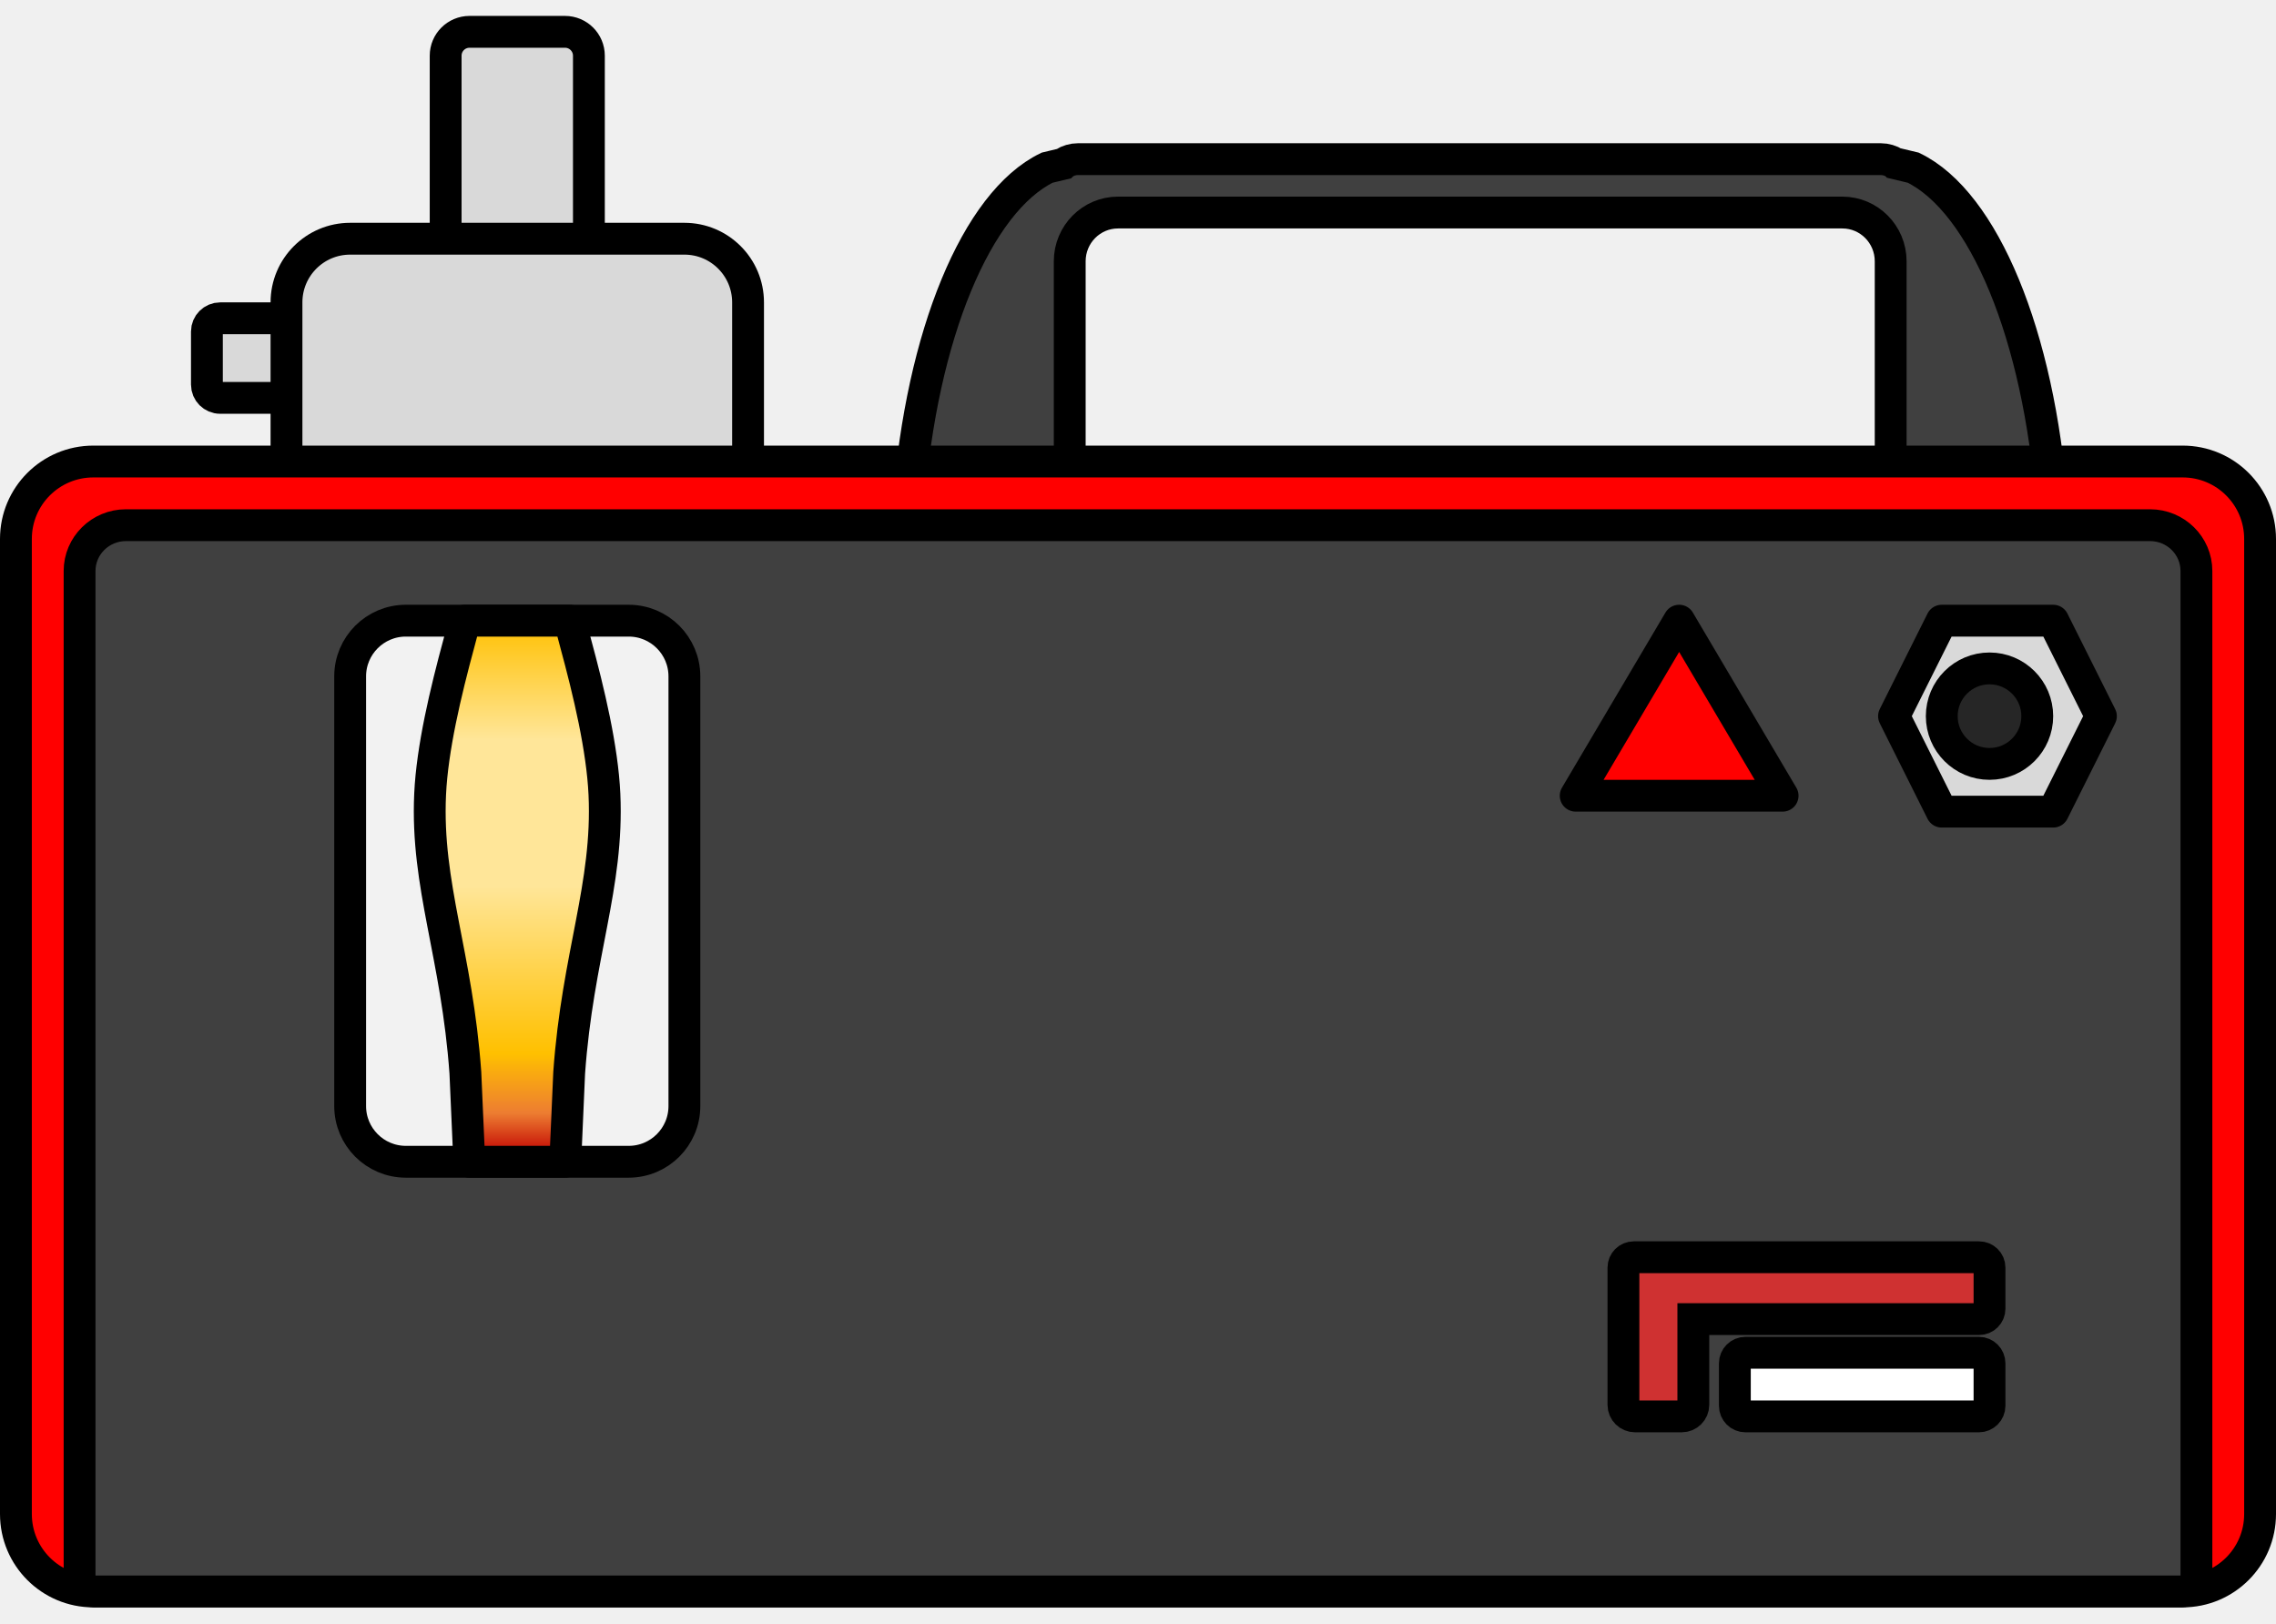
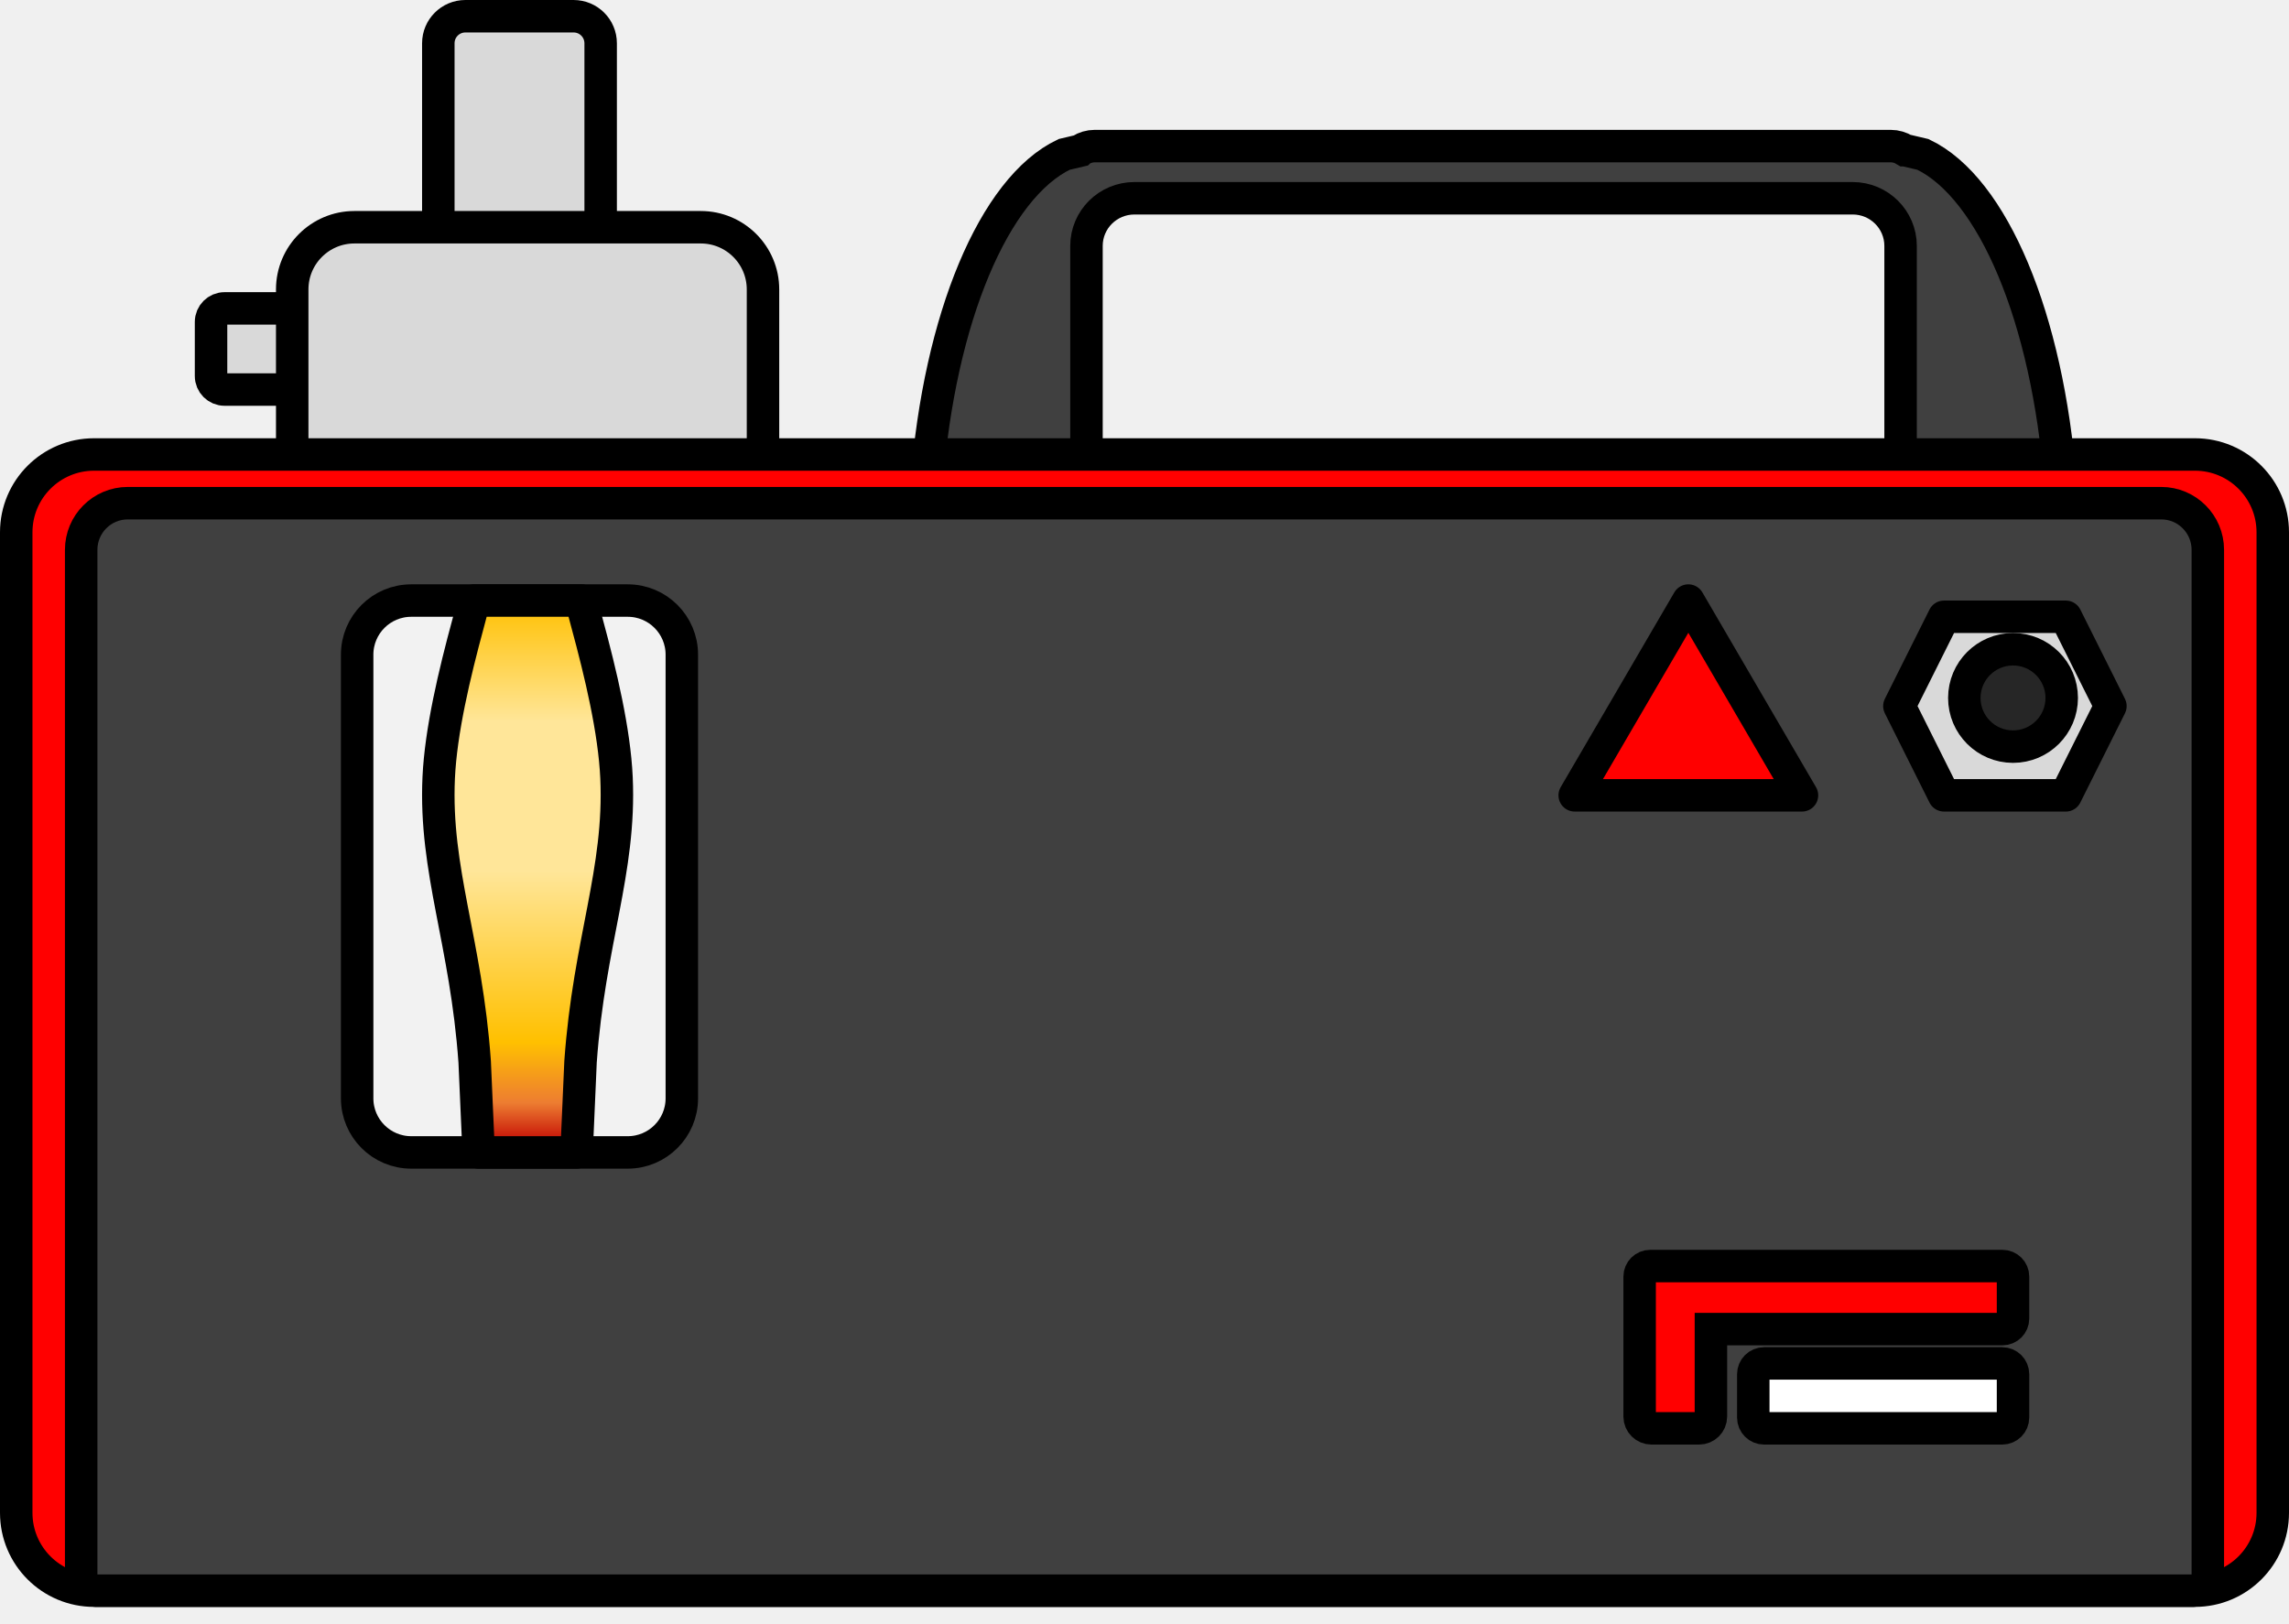
- <svg xmlns="http://www.w3.org/2000/svg" width="143" height="102" overflow="hidden">
+ <svg xmlns="http://www.w3.org/2000/svg" width="141" height="100" overflow="hidden">
  <defs>
    <linearGradient x1="710.5" y1="446" x2="710.5" y2="480" gradientUnits="userSpaceOnUse" spreadMethod="reflect" id="fill0">
      <stop offset="0" stop-color="#FFC000" />
      <stop offset="0.22" stop-color="#FFE699" />
      <stop offset="0.49" stop-color="#FFE699" />
      <stop offset="0.8" stop-color="#FFC000" />
      <stop offset="0.91" stop-color="#ED7D31" />
      <stop offset="0.989" stop-color="#C00000" />
      <stop offset="1" stop-color="#C00000" />
    </linearGradient>
  </defs>
-   <g transform="translate(-678 -407)">
-     <path d="M691 427.833C691 427.373 691.373 427 691.833 427L700.167 427C700.627 427 701 427.373 701 427.833L701 431.167C701 431.627 700.627 432 700.167 432L691.833 432C691.373 432 691 431.627 691 431.167Z" stroke="#000000" stroke-width="2" stroke-linecap="round" stroke-linejoin="round" stroke-miterlimit="10" fill="#D9D9D9" fill-rule="evenodd" />
-     <path d="M745.732 417 796.166 417C796.484 417 796.788 417.093 797.064 417.262L797.065 417.263 798.205 417.535C802.64 419.682 806.114 428.075 806.913 438.66L807 441 796.79 441 796.79 423.418C796.79 421.726 795.431 420.355 793.754 420.355L748.246 420.355C746.569 420.355 745.21 421.726 745.21 423.418L745.21 441 735 441 735.087 438.66C735.886 428.075 739.36 419.682 743.795 417.535L744.799 417.295 744.833 417.262C745.109 417.093 745.413 417 745.732 417Z" stroke="#000000" stroke-width="2" stroke-miterlimit="8" fill="#404040" fill-rule="evenodd" />
-     <path d="M706 410.5C706 409.672 706.672 409 707.5 409L713.5 409C714.328 409 715 409.672 715 410.5L715 431.5C715 432.328 714.328 433 713.5 433L707.5 433C706.672 433 706 432.328 706 431.5Z" stroke="#000000" stroke-width="2" stroke-linecap="round" stroke-linejoin="round" stroke-miterlimit="10" fill="#D9D9D9" fill-rule="evenodd" />
-     <path d="M696 426C696 423.791 697.791 422 700 422L721 422C723.209 422 725 423.791 725 426L725 442C725 444.209 723.209 446 721 446L700 446C697.791 446 696 444.209 696 442Z" stroke="#000000" stroke-width="2" stroke-linecap="round" stroke-linejoin="round" stroke-miterlimit="10" fill="#D9D9D9" fill-rule="evenodd" />
-     <path d="M679 440.863C679 438.177 681.177 436 683.863 436L815.137 436C817.823 436 820 438.177 820 440.863L820 502.137C820 504.823 817.823 507 815.137 507L683.863 507C681.177 507 679 504.823 679 502.137Z" stroke="#000000" stroke-width="2" stroke-linecap="round" stroke-linejoin="round" stroke-miterlimit="10" fill="#FF0000" fill-rule="evenodd" />
-     <path d="M685.914 440 813.086 440C814.695 440 816 441.288 816 442.877L816 506.822 815.104 507 683.895 507 683 506.822 683 442.877C683 441.288 684.305 440 685.914 440Z" stroke="#000000" stroke-width="2" stroke-linecap="round" stroke-linejoin="round" stroke-miterlimit="10" fill="#404040" fill-rule="evenodd" />
-     <path d="M797 452 800 446 807 446 810 452 807 458 800 458Z" stroke="#000000" stroke-width="2" stroke-linejoin="round" stroke-miterlimit="10" fill="#D9D9D9" fill-rule="evenodd" />
-     <path d="M800 452C800 450.343 801.343 449 803 449 804.657 449 806 450.343 806 452 806 453.657 804.657 455 803 455 801.343 455 800 453.657 800 452Z" stroke="#000000" stroke-width="2" stroke-linejoin="round" stroke-miterlimit="10" fill="#262626" fill-rule="evenodd" />
-     <path d="M777 457 783.5 446 790 457Z" stroke="#000000" stroke-width="2" stroke-linejoin="round" stroke-miterlimit="10" fill="#FF0000" fill-rule="evenodd" />
-     <path d="M700 449.5C700 447.567 701.567 446 703.5 446L717.5 446C719.433 446 721 447.567 721 449.5L721 476.5C721 478.433 719.433 480 717.5 480L703.5 480C701.567 480 700 478.433 700 476.5Z" stroke="#000000" stroke-width="2" stroke-linejoin="round" stroke-miterlimit="10" fill="#F2F2F2" fill-rule="evenodd" />
+   <g transform="translate(-678 -409)">
+     <path d="M691 428.833C691 428.373 691.373 428 691.833 428L699.167 428C699.627 428 700 428.373 700 428.833L700 432.167C700 432.627 699.627 433 699.167 433L691.833 433C691.373 433 691 432.627 691 432.167Z" stroke="#000000" stroke-width="2" stroke-linecap="round" stroke-linejoin="round" stroke-miterlimit="10" fill="#D9D9D9" fill-rule="evenodd" />
+     <path d="M745.434 418 794.467 418C794.777 418 795.072 418.09 795.34 418.252L795.341 418.252 796.449 418.513C800.761 420.57 804.138 428.614 804.915 438.758L805 441 795.074 441 795.074 424.15C795.074 422.529 793.752 421.215 792.122 421.215L747.878 421.215C746.248 421.215 744.926 422.529 744.926 424.15L744.926 441 735 441 735.085 438.758C735.862 428.614 739.239 420.57 743.551 418.513L744.527 418.283 744.56 418.252C744.828 418.09 745.124 418 745.434 418Z" stroke="#000000" stroke-width="2" stroke-miterlimit="8" fill="#404040" fill-rule="evenodd" />
+     <path d="M705 411.667C705 410.746 705.746 410 706.667 410L713.333 410C714.254 410 715 410.746 715 411.667L715 432.333C715 433.254 714.254 434 713.333 434L706.667 434C705.746 434 705 433.254 705 432.333Z" stroke="#000000" stroke-width="2" stroke-linecap="round" stroke-linejoin="round" stroke-miterlimit="10" fill="#D9D9D9" fill-rule="evenodd" />
+     <path d="M696 426.833C696 424.716 697.716 423 699.833 423L721.167 423C723.284 423 725 424.716 725 426.833L725 442.167C725 444.284 723.284 446 721.167 446L699.833 446C697.716 446 696 444.284 696 442.167Z" stroke="#000000" stroke-width="2" stroke-linecap="round" stroke-linejoin="round" stroke-miterlimit="10" fill="#D9D9D9" fill-rule="evenodd" />
+     <path d="M679 441.794C679 439.146 681.146 437 683.794 437L813.206 437C815.854 437 818 439.146 818 441.794L818 502.206C818 504.854 815.854 507 813.206 507L683.794 507C681.146 507 679 504.854 679 502.206Z" stroke="#000000" stroke-width="2" stroke-linecap="round" stroke-linejoin="round" stroke-miterlimit="10" fill="#FF0000" fill-rule="evenodd" />
+     <path d="M685.87 440 811.13 440C812.715 440 814 441.288 814 442.877L814 506.822 813.118 507 683.882 507 683 506.822 683 442.877C683 441.288 684.285 440 685.87 440Z" stroke="#000000" stroke-width="2" stroke-linecap="round" stroke-linejoin="round" stroke-miterlimit="10" fill="#404040" fill-rule="evenodd" />
+     <path d="M795 452.5 797.75 447 805.25 447 808 452.5 805.25 458 797.75 458Z" stroke="#000000" stroke-width="2" stroke-linejoin="round" stroke-miterlimit="10" fill="#D9D9D9" fill-rule="evenodd" />
+     <path d="M799 452C799 450.343 800.343 449 802 449 803.657 449 805 450.343 805 452 805 453.657 803.657 455 802 455 800.343 455 799 453.657 799 452Z" stroke="#000000" stroke-width="2" stroke-linejoin="round" stroke-miterlimit="10" fill="#262626" fill-rule="evenodd" />
+     <path d="M775 458 782 446 789 458Z" stroke="#000000" stroke-width="2" stroke-linejoin="round" stroke-miterlimit="10" fill="#FF0000" fill-rule="evenodd" />
+     <path d="M700 449.333C700 447.492 701.492 446 703.333 446L716.667 446C718.508 446 720 447.492 720 449.333L720 476.667C720 478.508 718.508 480 716.667 480L703.333 480C701.492 480 700 478.508 700 476.667Z" stroke="#000000" stroke-width="2" stroke-linejoin="round" stroke-miterlimit="10" fill="#F2F2F2" fill-rule="evenodd" />
    <path d="M707.208 446 713.792 446 714.157 447.379C715.014 450.535 715.844 454.035 715.976 456.91 716.239 462.66 714.289 466.993 713.761 474.41L713.516 480 707.485 480 707.239 474.41C706.712 466.993 704.761 462.66 705.024 456.91 705.156 454.035 705.987 450.535 706.843 447.379Z" stroke="#000000" stroke-width="2" stroke-linejoin="round" stroke-miterlimit="10" fill="url(#fill0)" fill-rule="evenodd" />
-     <path d="M787 492.667C787 492.298 787.298 492 787.667 492L802.333 492C802.702 492 803 492.298 803 492.667L803 495.333C803 495.702 802.702 496 802.333 496L787.667 496C787.298 496 787 495.702 787 495.333Z" stroke="#000000" stroke-width="2" stroke-miterlimit="8" fill="#FFFFFF" fill-rule="evenodd" />
-     <path d="M780.655 486 802.345 486C802.707 486 803 486.29 803 486.648L803 489.238C803 489.596 802.707 489.886 802.345 489.886L784.391 489.886 784.391 495.276C784.391 495.676 784.063 496 783.659 496L780.732 496C780.328 496 780 495.676 780 495.276L780 489.238 780 488.857 780 486.648C780 486.29 780.293 486 780.655 486Z" stroke="#000000" stroke-width="2" stroke-miterlimit="8" fill="#CF3131" fill-rule="evenodd" />
+     <path d="M786 493.667C786 493.298 786.298 493 786.667 493L801.333 493C801.702 493 802 493.298 802 493.667L802 496.333C802 496.702 801.702 497 801.333 497L786.667 497C786.298 497 786 496.702 786 496.333Z" stroke="#000000" stroke-width="2" stroke-miterlimit="8" fill="#FFFFFF" fill-rule="evenodd" />
+     <path d="M779.655 487 801.345 487C801.707 487 802 487.29 802 487.648L802 490.238C802 490.596 801.707 490.886 801.345 490.886L783.391 490.886 783.391 496.276C783.391 496.676 783.063 497 782.659 497L779.732 497C779.328 497 779 496.676 779 496.276L779 490.238 779 489.857 779 487.648C779 487.29 779.293 487 779.655 487Z" stroke="#000000" stroke-width="2" stroke-miterlimit="8" fill="#FF0000" fill-rule="evenodd" />
  </g>
</svg>
